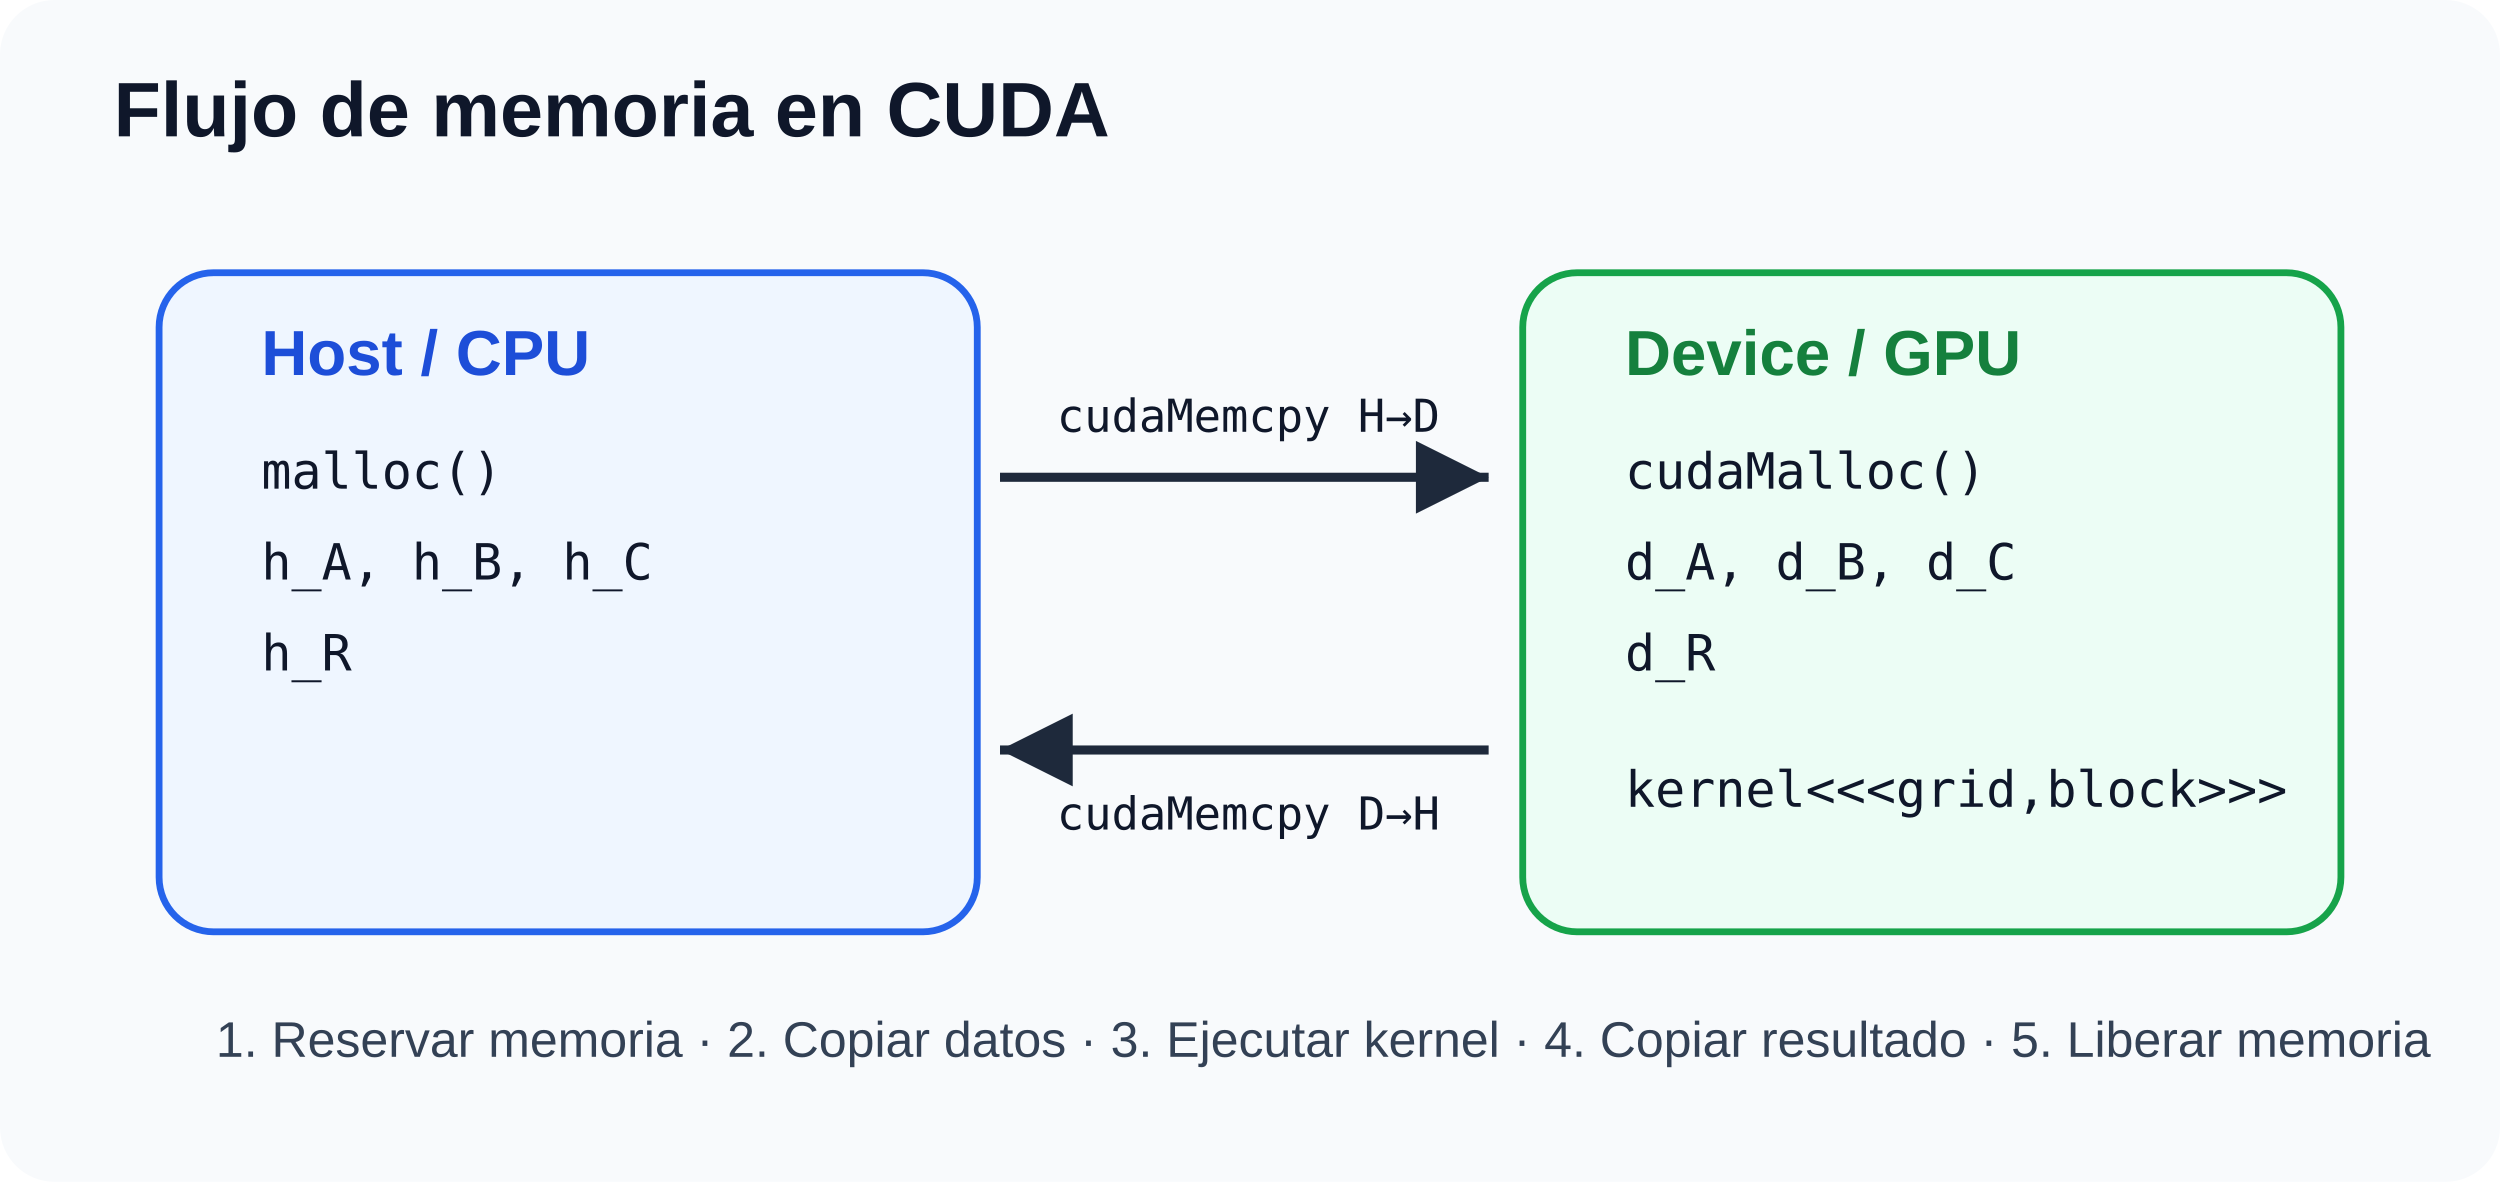
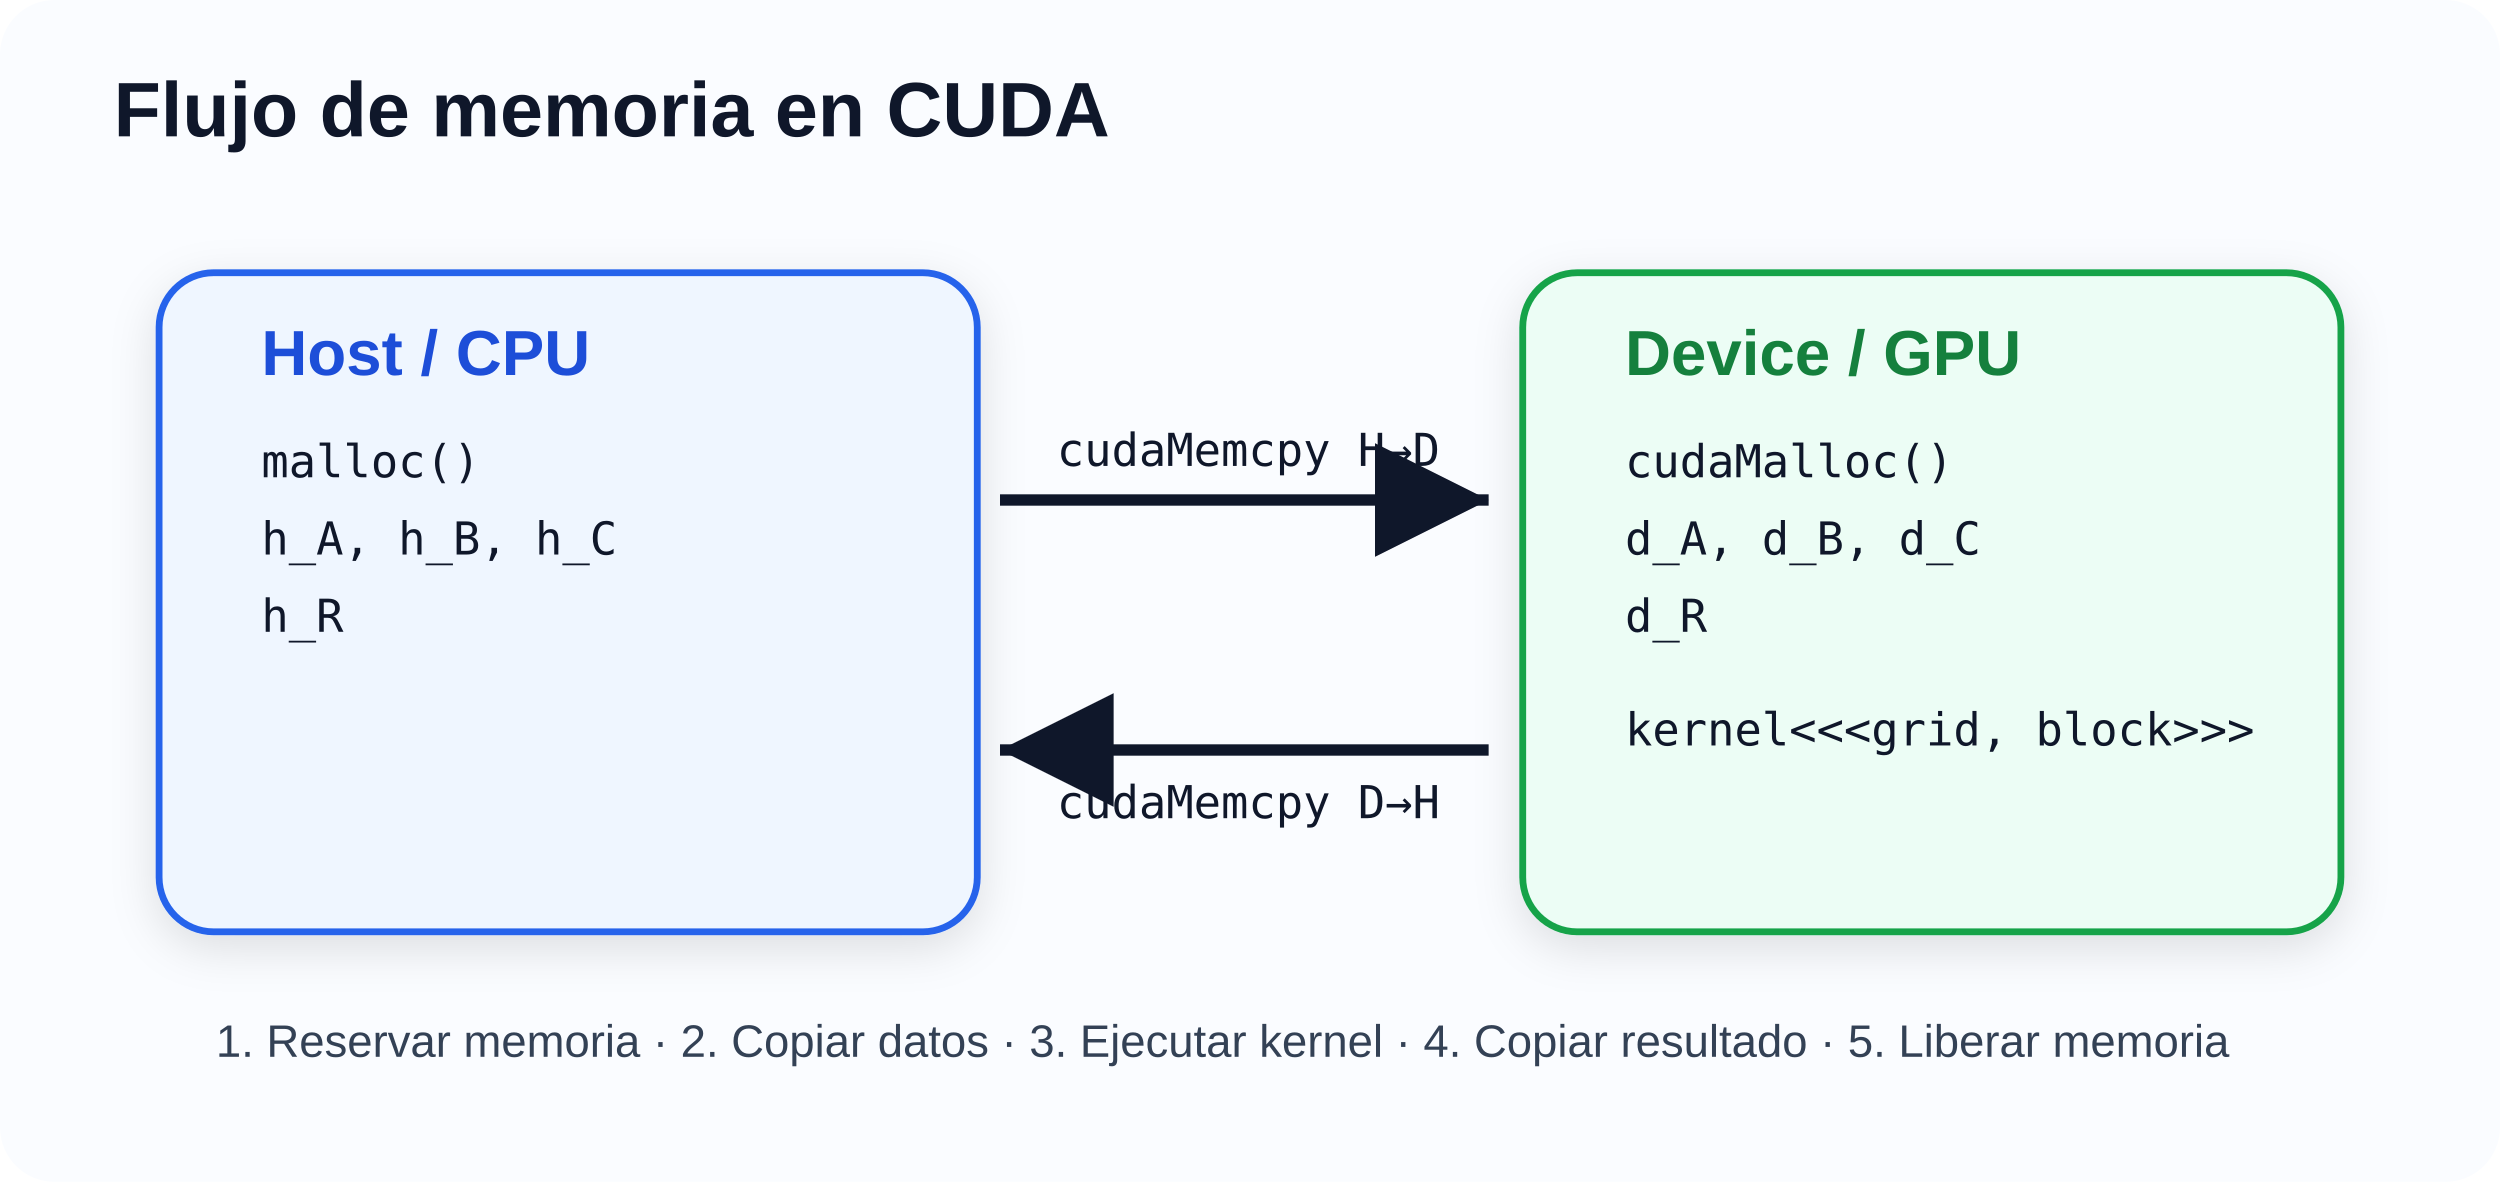
<svg xmlns="http://www.w3.org/2000/svg" viewBox="0 0 1100 520" role="img" aria-label="Flujo de memoria CUDA">
  <defs>
-     <marker id="arrow" markerWidth="12" markerHeight="12" refX="10" refY="6" orient="auto">
-       <path d="M2,2 L10,6 L2,10 Z" fill="#1e293b" />
+     <style>
+       .bg { fill: #fafcff }
+       .title { font-family: 'Segoe UI', Arial, sans-serif; font-size:34px; font-weight:700; fill:#0f172a }
+       .section-title { font-family: 'Segoe UI', Arial, sans-serif; font-size:28px; font-weight:700 }
+       .mono { font-family: monospace; font-size:20px; fill:#0f172a }
+       .note { font-family: 'Segoe UI', Arial, sans-serif; font-size:20px; fill:#334155 }
+       .box { rx:20 }
+     </style>
+     <filter id="shadow" x="-20%" y="-20%" width="140%" height="140%">
+       <feDropShadow dx="0" dy="6" stdDeviation="10" flood-color="#000" flood-opacity="0.12" />
+     </filter>
+     <marker id="arrow" markerWidth="14" markerHeight="14" refX="12" refY="7" orient="auto">
+       <path d="M2,2 L12,7 L2,12 Z" fill="#0f172a" />
    </marker>
  </defs>
-   <rect width="1100" height="520" rx="24" fill="#f8fafc" />
-   <text x="50" y="60" font-family="Segoe UI, Arial" font-size="34" font-weight="700" fill="#0f172a">
-     Flujo de memoria en CUDA
-   </text>
-   <rect x="70" y="120" width="360" height="290" rx="24" fill="#eff6ff" stroke="#2563eb" stroke-width="3" />
-   <text x="115" y="165" font-family="Segoe UI, Arial" font-size="28" font-weight="700" fill="#1d4ed8">
-     Host / CPU
-   </text>
-   <text x="115" y="215" font-family="monospace" font-size="22" fill="#0f172a">malloc()</text>
-   <text x="115" y="255" font-family="monospace" font-size="22" fill="#0f172a">h_A, h_B, h_C</text>
-   <text x="115" y="295" font-family="monospace" font-size="22" fill="#0f172a">h_R</text>
-   <rect x="670" y="120" width="360" height="290" rx="24" fill="#ecfdf5" stroke="#16a34a" stroke-width="3" />
-   <text x="715" y="165" font-family="Segoe UI, Arial" font-size="28" font-weight="700" fill="#15803d">
-     Device / GPU
-   </text>
-   <text x="715" y="215" font-family="monospace" font-size="22" fill="#0f172a">cudaMalloc()</text>
-   <text x="715" y="255" font-family="monospace" font-size="22" fill="#0f172a">d_A, d_B, d_C</text>
-   <text x="715" y="295" font-family="monospace" font-size="22" fill="#0f172a">d_R</text>
-   <text x="715" y="355" font-family="monospace" font-size="22" fill="#0f172a">kernel&lt;&lt;&lt;grid,block&gt;&gt;&gt;</text>
-   <path d="M440 210 H655" stroke="#1e293b" stroke-width="4" marker-end="url(#arrow)" />
-   <text x="465" y="190" font-family="monospace" font-size="20" fill="#0f172a">
-     cudaMemcpy H→D
-   </text>
-   <path d="M655 330 H440" stroke="#1e293b" stroke-width="4" marker-end="url(#arrow)" />
-   <text x="465" y="365" font-family="monospace" font-size="20" fill="#0f172a">
-     cudaMemcpy D→H
-   </text>
-   <text x="95" y="465" font-family="Segoe UI, Arial" font-size="22" fill="#334155">
-     1. Reservar memoria · 2. Copiar datos · 3. Ejecutar kernel · 4. Copiar resultado · 5. Liberar memoria
-   </text>
+   <rect width="1100" height="520" rx="24" class="bg" />
+   <text x="50" y="60" class="title">Flujo de memoria en CUDA</text>
+   <g filter="url(#shadow)">
+     <rect x="70" y="120" width="360" height="290" rx="24" fill="#eff6ff" stroke="#2563eb" stroke-width="3" />
+     <rect x="670" y="120" width="360" height="290" rx="24" fill="#ecfdf5" stroke="#16a34a" stroke-width="3" />
+   </g>
+   <text x="115" y="165" class="section-title" fill="#1d4ed8">Host / CPU</text>
+   <text x="115" y="210" class="mono">malloc()</text>
+   <text x="115" y="244" class="mono">h_A, h_B, h_C</text>
+   <text x="115" y="278" class="mono">h_R</text>
+   <text x="715" y="165" class="section-title" fill="#15803d">Device / GPU</text>
+   <text x="715" y="210" class="mono">cudaMalloc()</text>
+   <text x="715" y="244" class="mono">d_A, d_B, d_C</text>
+   <text x="715" y="278" class="mono">d_R</text>
+   <text x="715" y="328" class="mono">kernel&lt;&lt;&lt;grid, block&gt;&gt;&gt;</text>
+   <path d="M440 220 H655" stroke="#0f172a" stroke-width="5" marker-end="url(#arrow)" />
+   <text x="465" y="205" class="mono">cudaMemcpy H→D</text>
+   <path d="M655 330 H440" stroke="#0f172a" stroke-width="5" marker-end="url(#arrow)" />
+   <text x="465" y="360" class="mono">cudaMemcpy D→H</text>
+   <text x="95" y="465" class="note">1. Reservar memoria · 2. Copiar datos · 3. Ejecutar kernel · 4. Copiar resultado · 5. Liberar memoria</text>
</svg>
